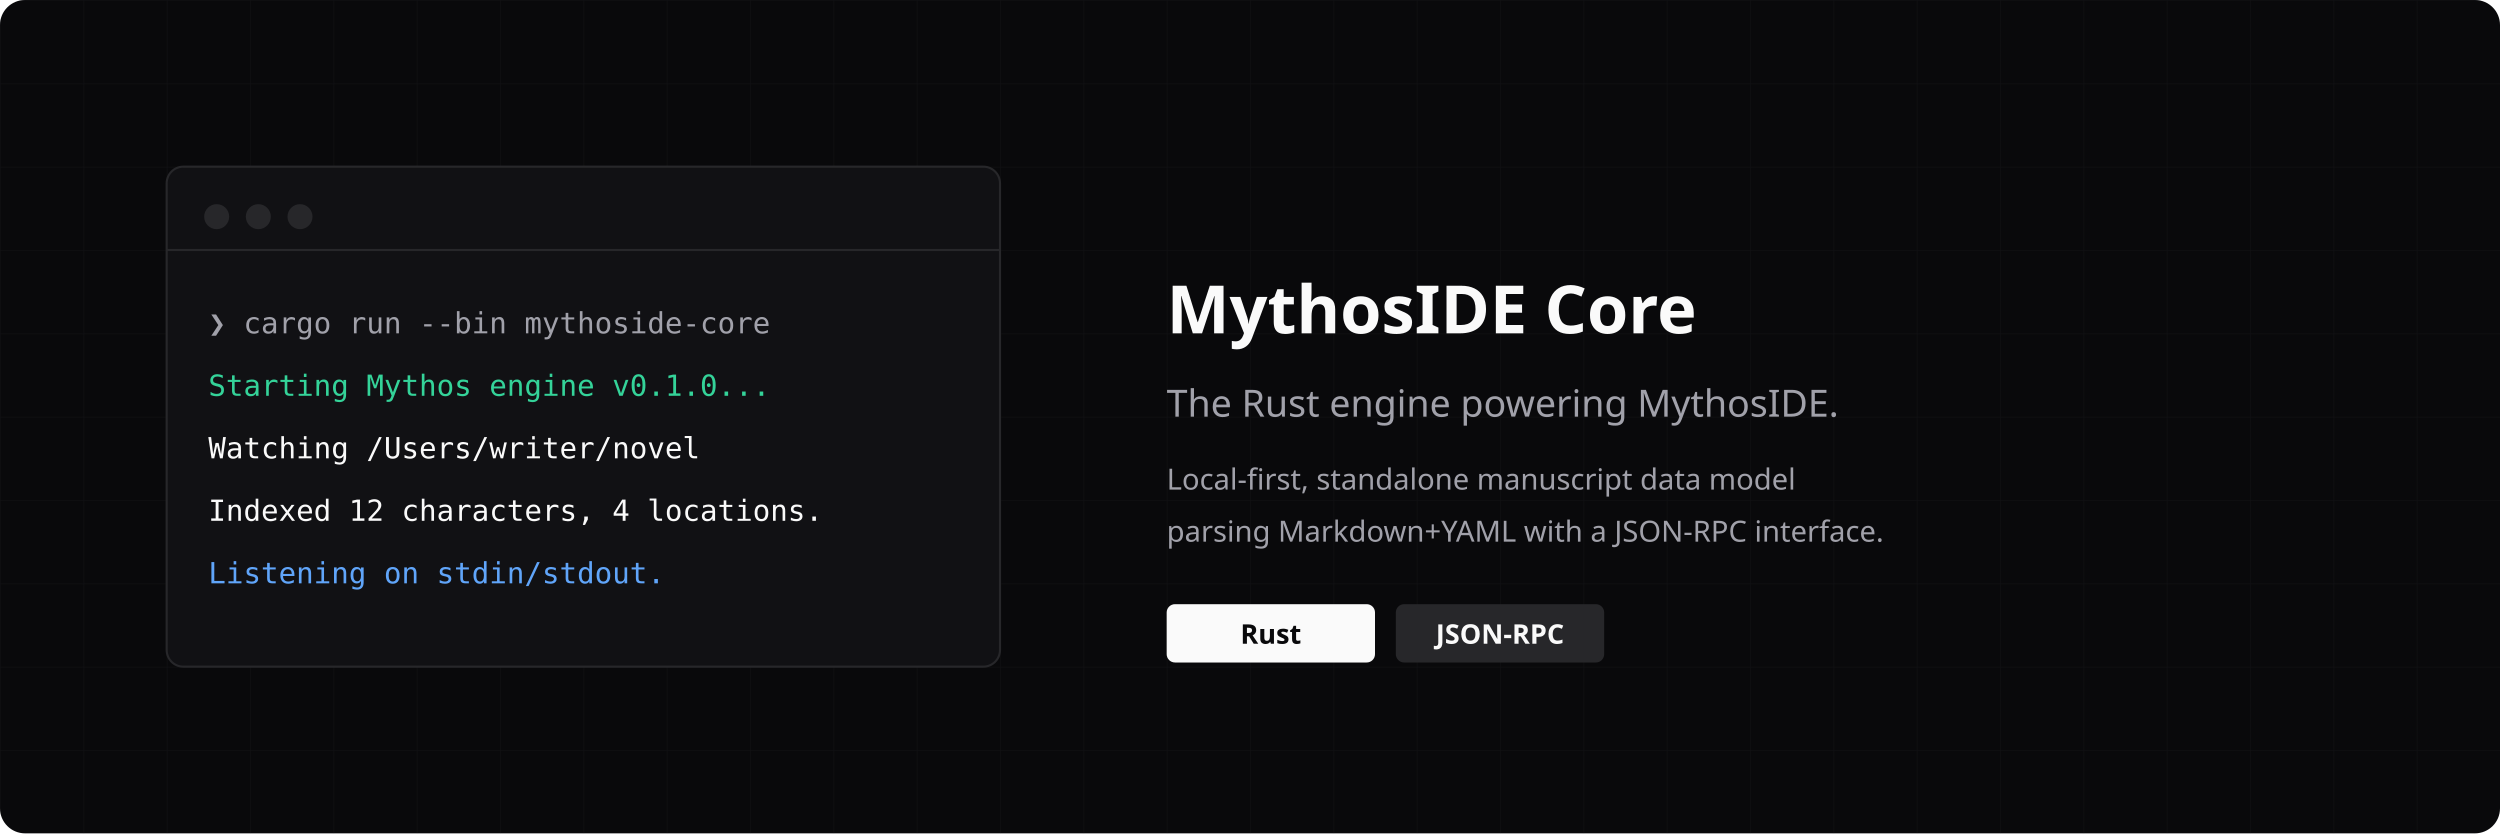
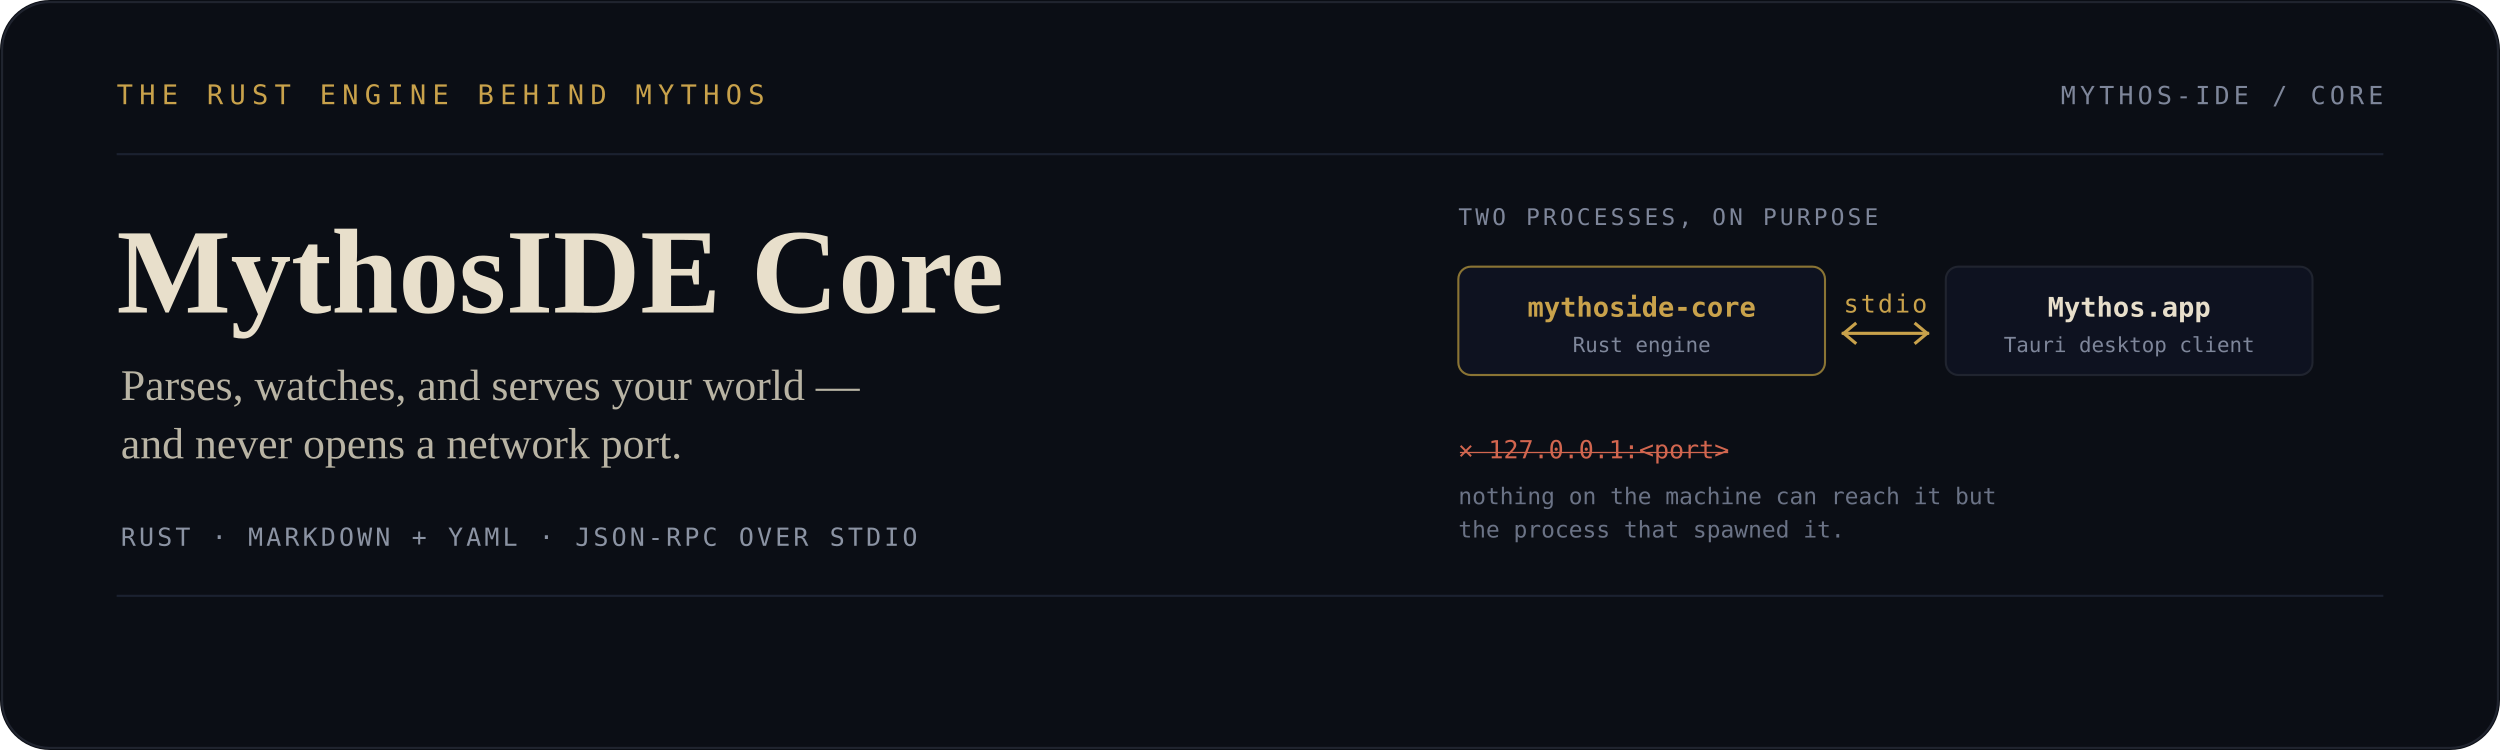
- <svg xmlns="http://www.w3.org/2000/svg" viewBox="0 0 1200 400" width="100%">
-   <rect width="1200" height="400" fill="#09090B" rx="12" />
-   <defs>
-     <pattern id="grid" width="40" height="40" patternUnits="userSpaceOnUse">
-       <path d="M 40 0 L 0 0 0 40" fill="none" stroke="#27272A" stroke-width="0.5" opacity="0.3" />
-     </pattern>
-   </defs>
-   <rect width="1200" height="400" fill="url(#grid)" rx="12" />
-   <rect x="80" y="80" width="400" height="240" fill="#111114" rx="8" stroke="#27272A" stroke-width="1" />
-   <circle cx="104" cy="104" r="6" fill="#27272A" />
-   <circle cx="124" cy="104" r="6" fill="#27272A" />
-   <circle cx="144" cy="104" r="6" fill="#27272A" />
-   <line x1="80" y1="120" x2="480" y2="120" stroke="#27272A" stroke-width="1" />
-   <text x="100" y="160" fill="#A1A1AA" font-family="monospace" font-size="14">❯ cargo run --bin mythoside-core</text>
-   <text x="100" y="190" fill="#34D399" font-family="monospace" font-size="14">  Starting Mythos engine v0.1.0...</text>
-   <text x="100" y="220" fill="#FAFAFA" font-family="monospace" font-size="14">  Watching /Users/writer/novel</text>
-   <text x="100" y="250" fill="#FAFAFA" font-family="monospace" font-size="14">  Indexed 12 characters, 4 locations.</text>
-   <text x="100" y="280" fill="#60A5FA" font-family="monospace" font-size="14">  Listening on stdin/stdout.</text>
-   <text x="560" y="160" fill="#FAFAFA" font-family="system-ui, sans-serif" font-size="32" font-weight="700">MythosIDE Core</text>
-   <text x="560" y="200" fill="#A1A1AA" font-family="system-ui, sans-serif" font-size="18">The Rust engine powering MythosIDE.</text>
-   <text x="560" y="235" fill="#A1A1AA" font-family="system-ui, sans-serif" font-size="14">Local-first, standalone manuscript data model</text>
-   <text x="560" y="260" fill="#A1A1AA" font-family="system-ui, sans-serif" font-size="14">parsing Markdown+YAML with a JSON-RPC interface.</text>
-   <rect x="560" y="290" width="100" height="28" fill="#FAFAFA" rx="4" />
-   <text x="610" y="309" fill="#09090B" font-family="system-ui, sans-serif" font-size="13" font-weight="600" text-anchor="middle">Rust</text>
-   <rect x="670" y="290" width="100" height="28" fill="#27272A" rx="4" />
-   <text x="720" y="309" fill="#FAFAFA" font-family="system-ui, sans-serif" font-size="13" font-weight="600" text-anchor="middle">JSON-RPC</text>
+ <svg xmlns="http://www.w3.org/2000/svg" width="1200" height="360" viewBox="0 0 1200 360" role="img" aria-labelledby="t d">
+   <rect width="1200" height="360" rx="24" fill="#0B0E15" />
+   <rect x="1" y="1" width="1198" height="358" rx="23" fill="none" stroke="#20242f" />
+   <path d="M56 74H1144M56 286H1144" stroke="#1b2130" />
+   <text x="56" y="50" fill="#C9A24B" font-family="ui-monospace, SFMono-Regular, Menlo, monospace" font-size="13" letter-spacing="3">THE RUST ENGINE BEHIND MYTHOS</text>
+   <text x="1144" y="50" text-anchor="end" fill="#7E869A" font-family="ui-monospace, SFMono-Regular, Menlo, monospace" font-size="12" letter-spacing="2">MYTHOS-IDE / CORE</text>
+   <text x="56" y="150" fill="#E8DFCB" font-family="Georgia, 'Times New Roman', serif" font-size="58" font-weight="600">MythosIDE Core</text>
+   <text x="58" y="192" fill="#B9B4A4" font-family="Georgia, 'Times New Roman', serif" font-size="21">Parses, watches, and serves your world —</text>
+   <text x="58" y="220" fill="#B9B4A4" font-family="Georgia, 'Times New Roman', serif" font-size="21">and never opens a network port.</text>
+   <text x="58" y="262" fill="#8b93a3" font-family="ui-monospace, SFMono-Regular, Menlo, monospace" font-size="12" letter-spacing="1.5">RUST · MARKDOWN + YAML · JSON-RPC OVER STDIO</text>
+   <g transform="translate(700 108)" font-family="ui-monospace, SFMono-Regular, Menlo, monospace">
+     <text x="0" y="0" fill="#7E869A" font-size="11" letter-spacing="1.5">TWO PROCESSES, ON PURPOSE</text>
+     <rect x="0" y="20" width="176" height="52" rx="6" fill="#0E1220" stroke="#8A7434" />
+     <text x="88" y="44" text-anchor="middle" fill="#C9A24B" font-size="13" font-weight="600">mythoside-core</text>
+     <text x="88" y="61" text-anchor="middle" fill="#7E869A" font-size="10">Rust engine</text>
+     <text x="205" y="42" text-anchor="middle" fill="#C9A24B" font-size="12" letter-spacing="1">stdio</text>
+     <path d="M184 52H226" stroke="#C9A24B" stroke-width="1.5" />
+     <path d="M191 47l-6 5 6 5M219 47l6 5-6 5" fill="none" stroke="#C9A24B" stroke-width="1.5" />
+     <rect x="234" y="20" width="176" height="52" rx="6" fill="#0E1220" stroke="#20242f" />
+     <text x="322" y="44" text-anchor="middle" fill="#E8DFCB" font-size="13" font-weight="600">Mythos.app</text>
+     <text x="322" y="61" text-anchor="middle" fill="#7E869A" font-size="10">Tauri desktop client</text>
+     <text x="0" y="112" fill="#D2664F" font-size="12" text-decoration="line-through">✕ 127.0.0.1:&lt;port&gt;</text>
+     <text x="0" y="134" fill="#6b7386" font-size="11">nothing on the machine can reach it but</text>
+     <text x="0" y="150" fill="#6b7386" font-size="11">the process that spawned it.</text>
+   </g>
</svg>
